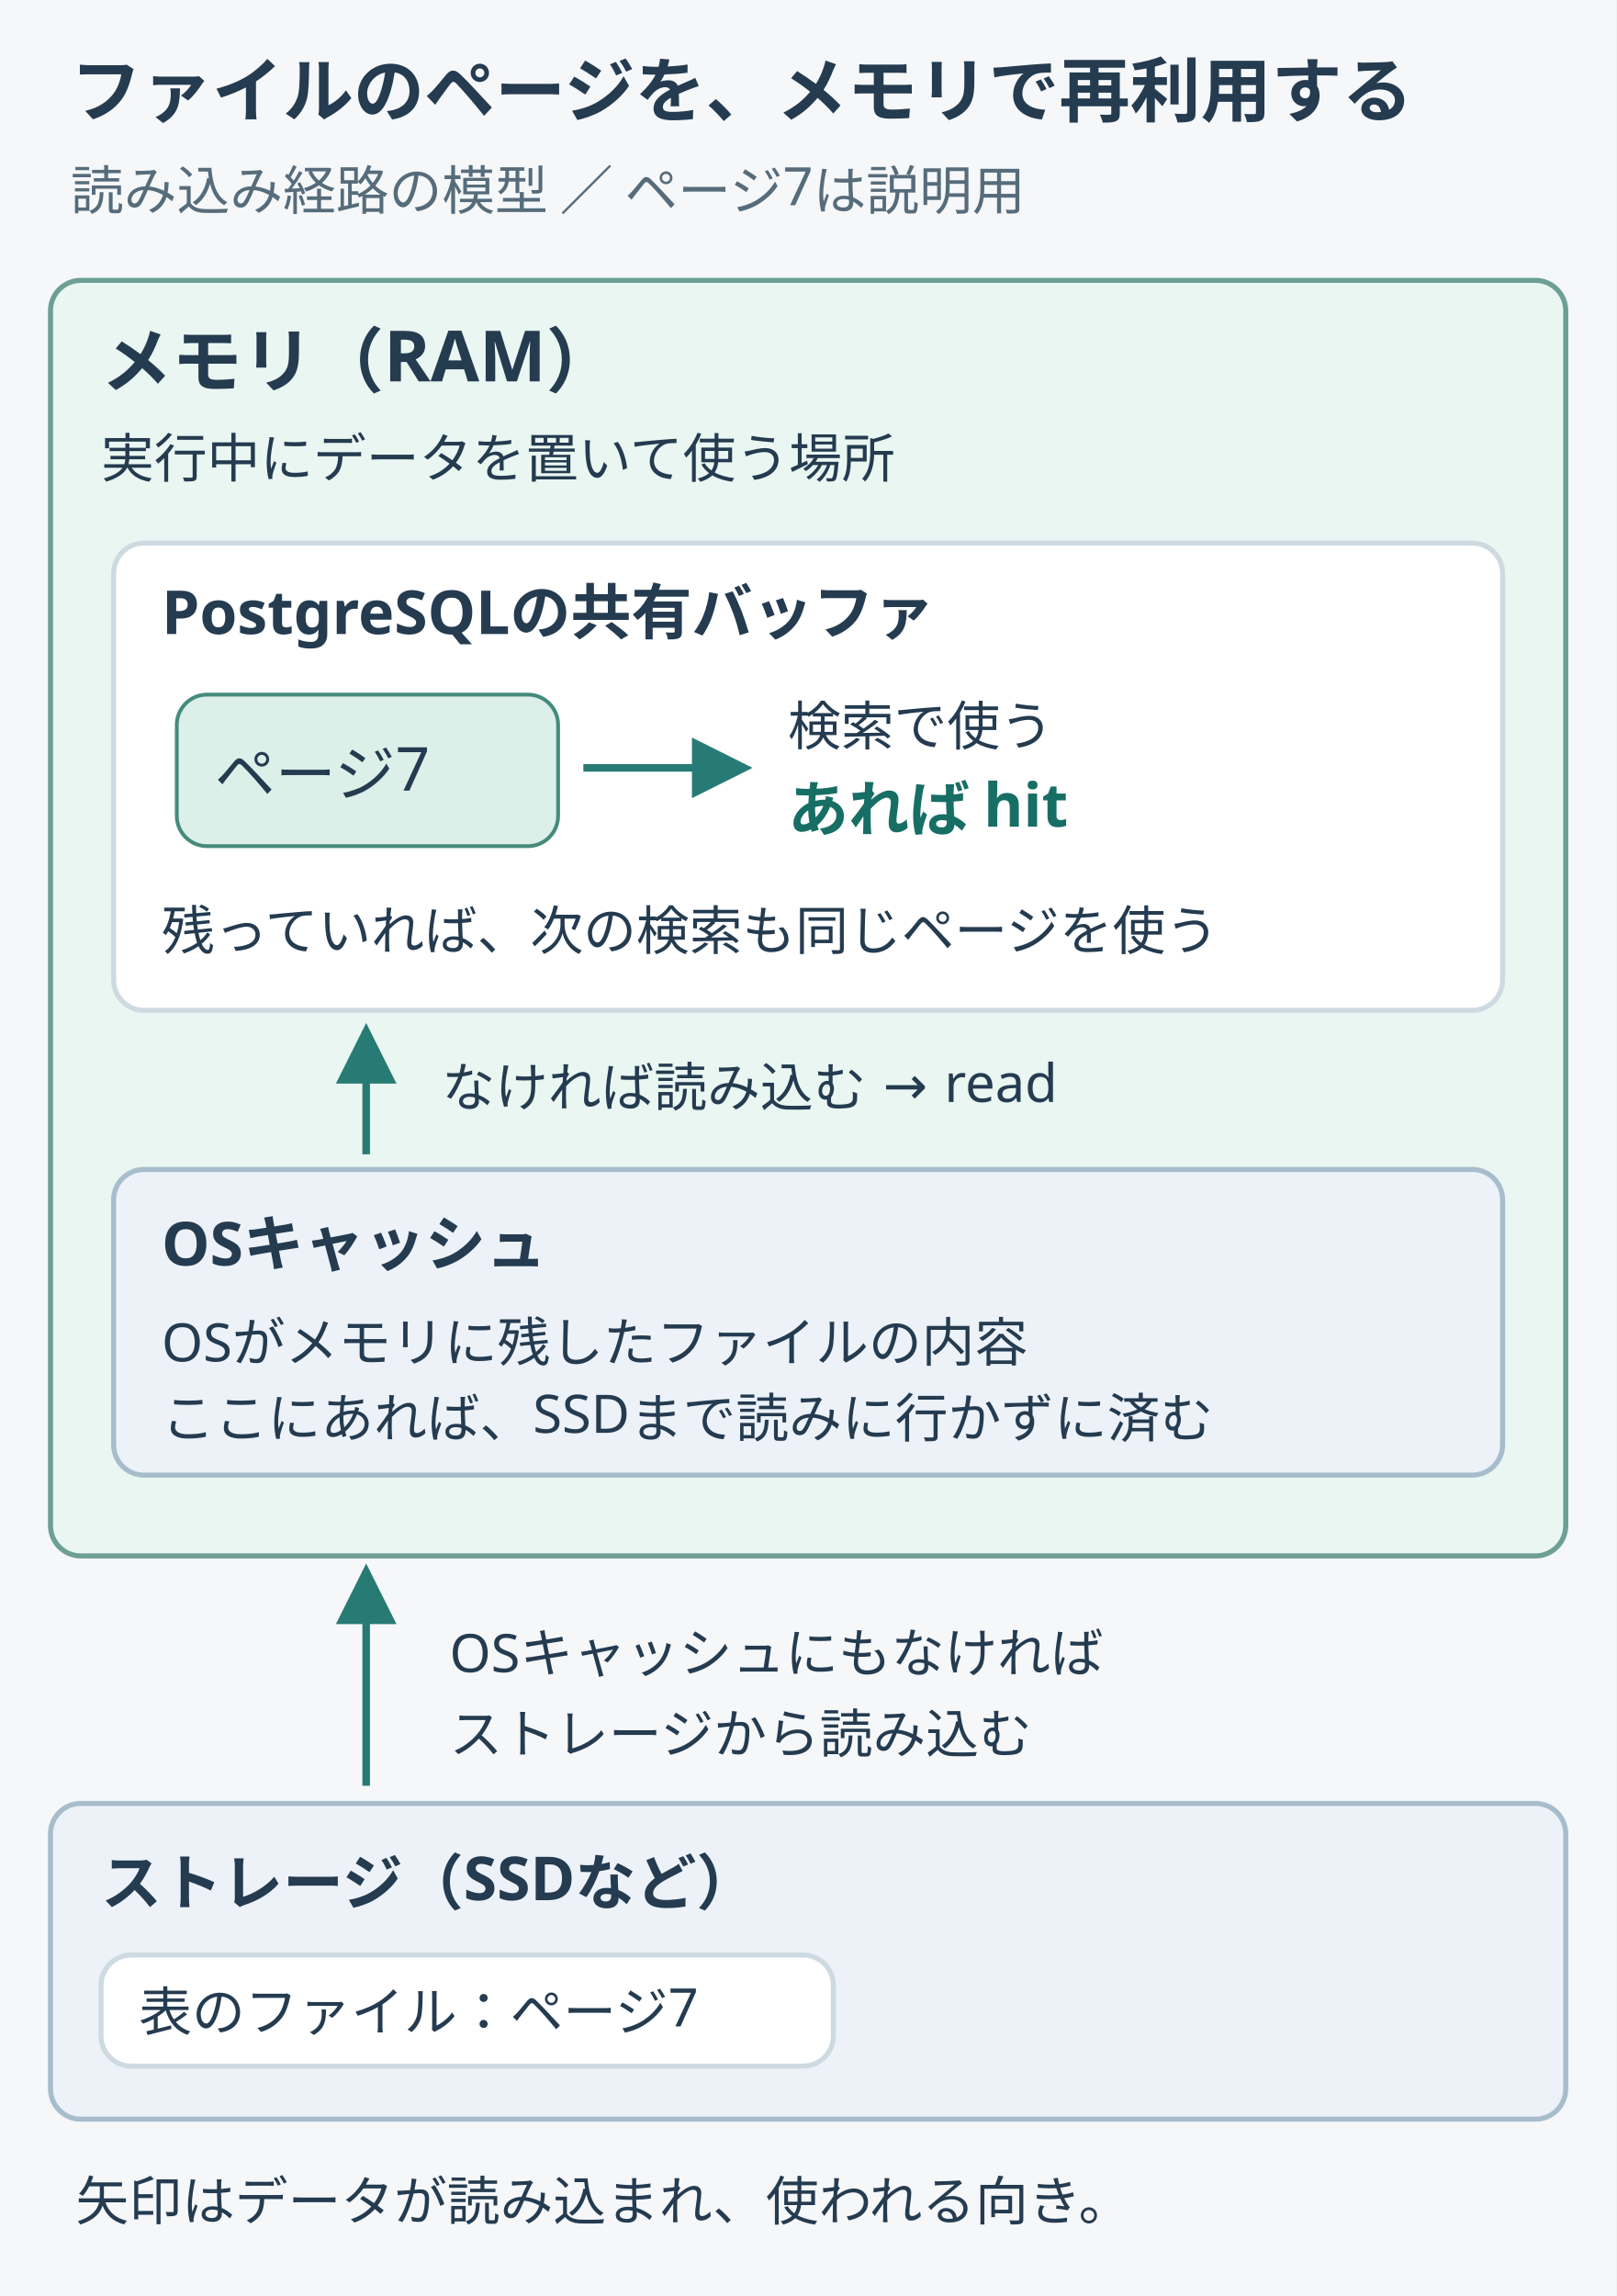
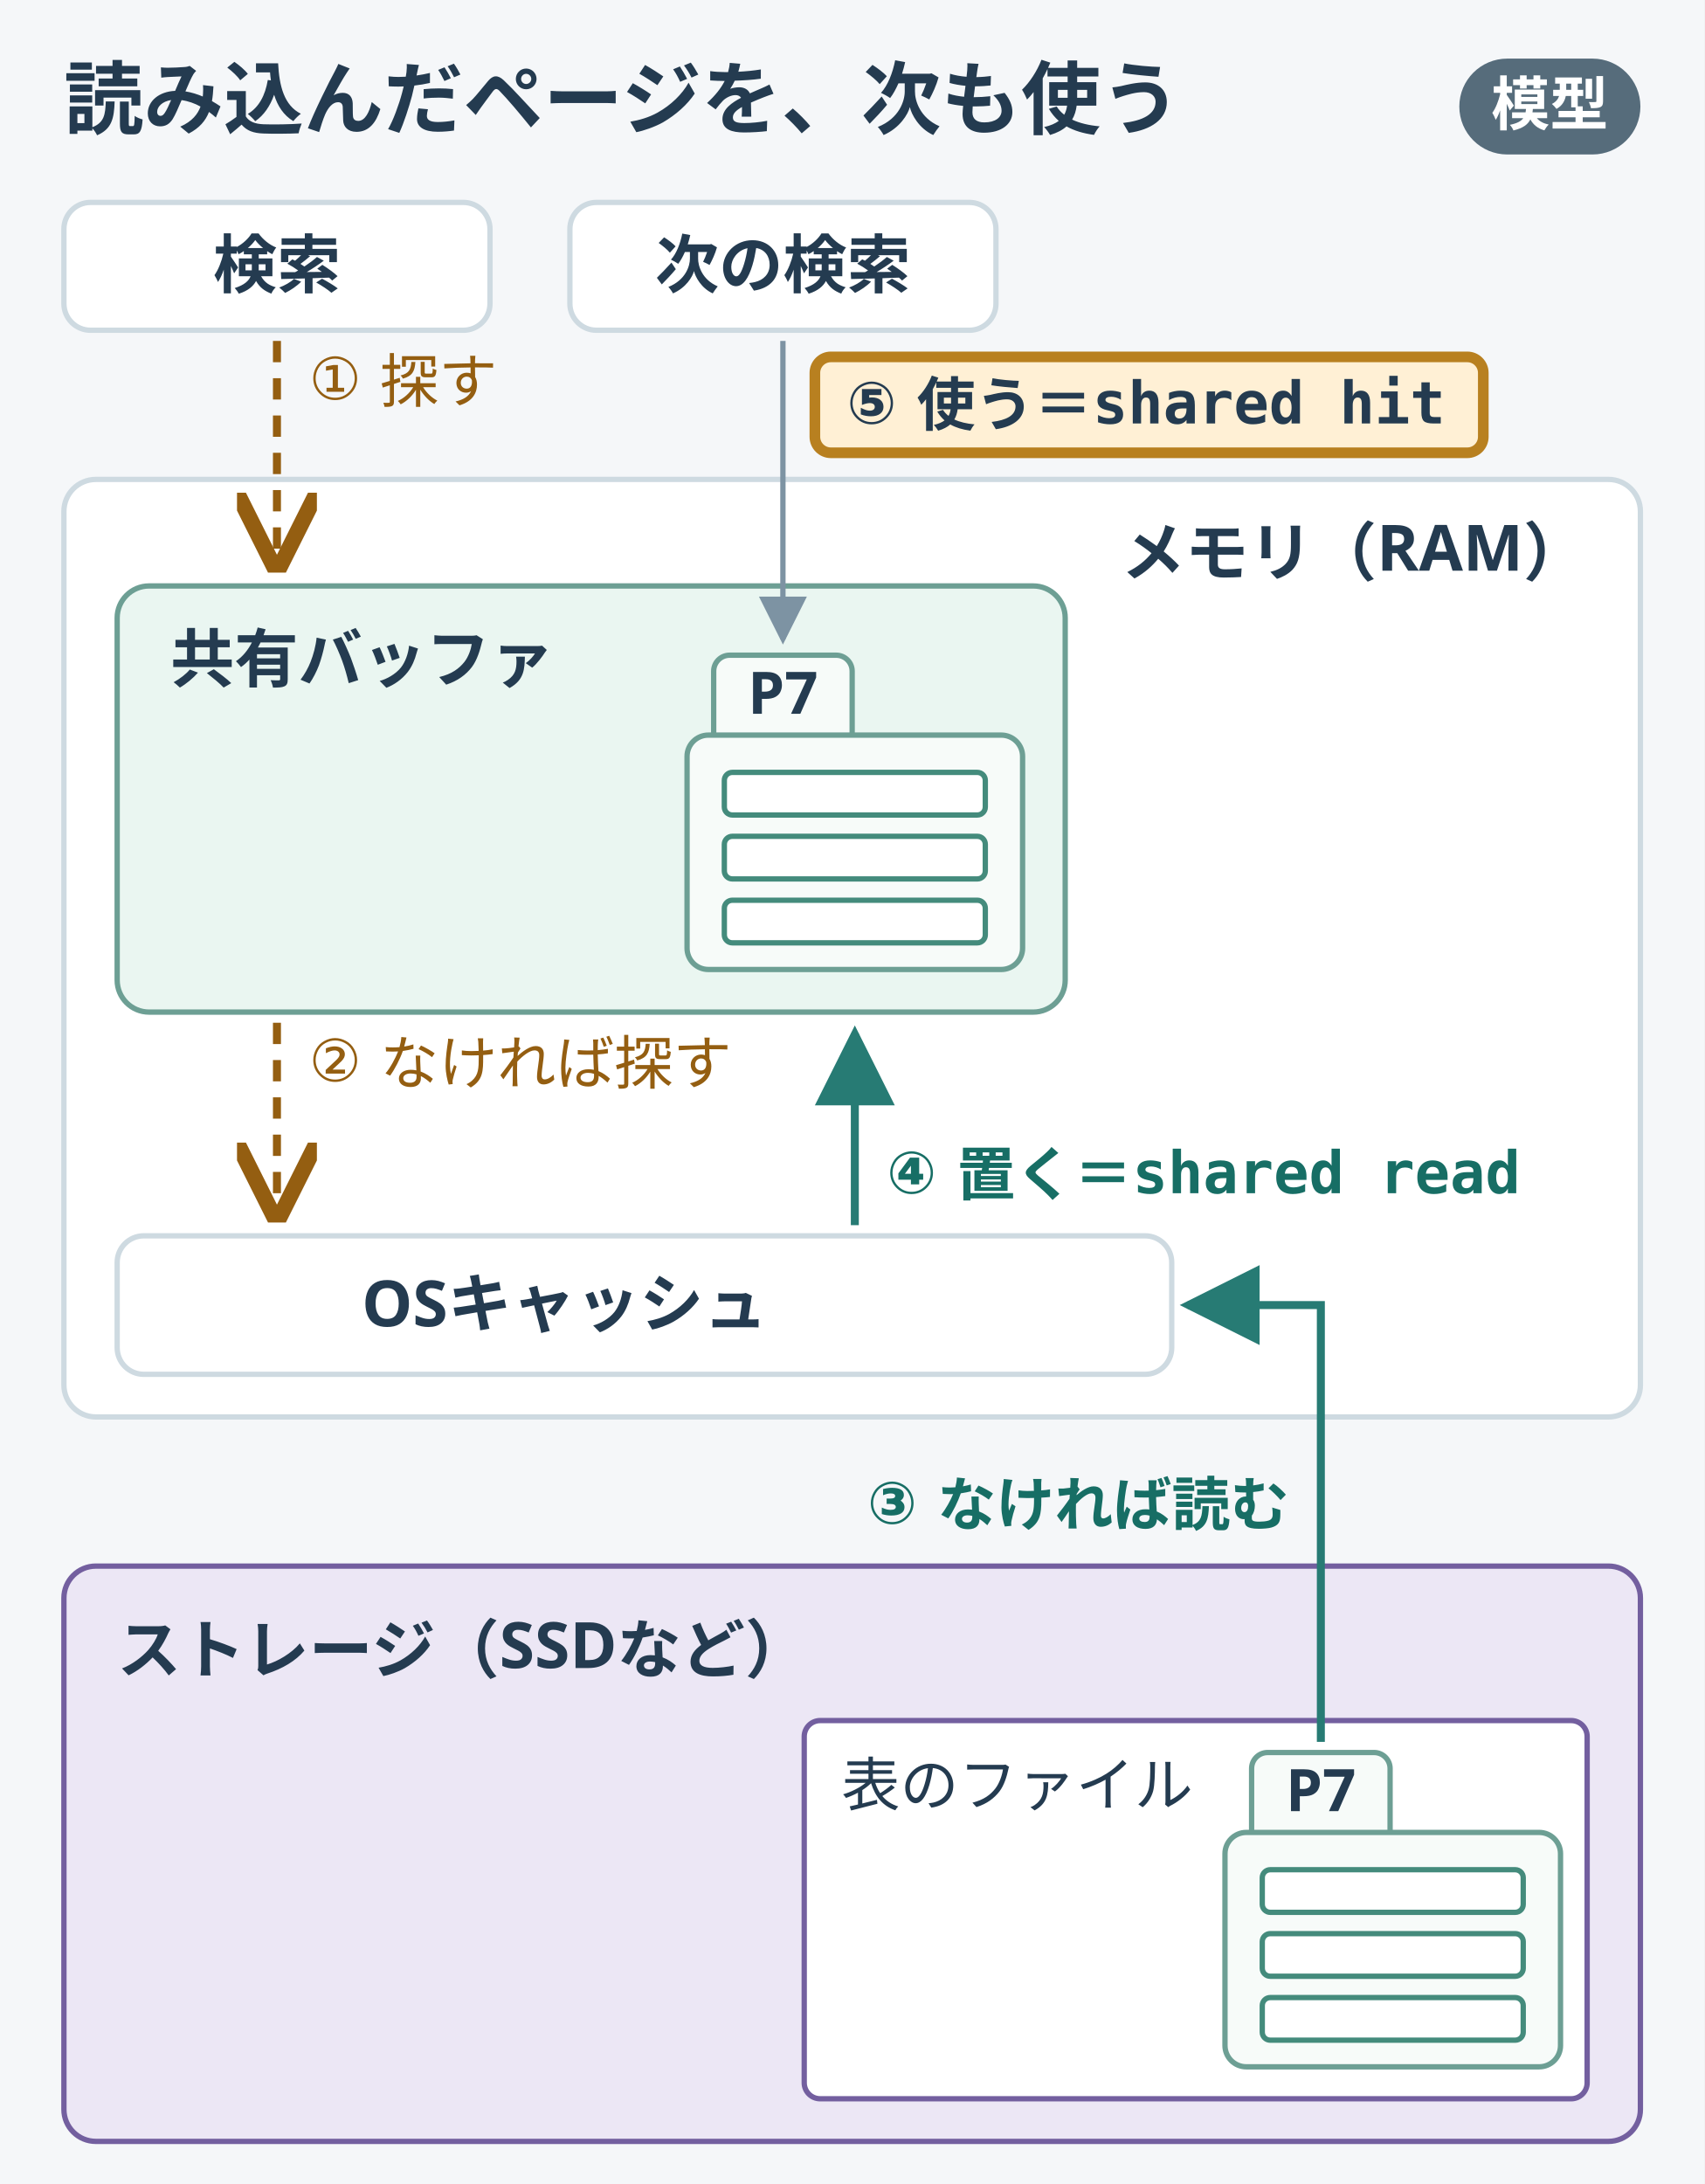
- <svg xmlns="http://www.w3.org/2000/svg" width="640" height="909" viewBox="0 0 640 909" role="img" aria-labelledby="title desc">
+ <svg xmlns="http://www.w3.org/2000/svg" width="640" height="820" viewBox="0 0 640 820" role="img" aria-labelledby="title">
  <defs>
-     <marker id="a" markerWidth="8" markerHeight="8" refX="7" refY="4" orient="auto">
-       <path d="M0 0L8 4L0 8" fill="#277b74" />
+     <marker id="flow" markerWidth="10" markerHeight="10" refX="9" refY="5" orient="auto">
+       <path d="M0 0L10 5L0 10z" fill="#277b74" />
    </marker>
-     <marker id="b" markerWidth="8" markerHeight="8" refX="7" refY="4" orient="auto">
-       <path d="M0 0L8 4L0 8" fill="#99631b" />
+     <marker id="req" markerWidth="10" markerHeight="10" refX="9" refY="5" orient="auto">
+       <path d="M0 0L10 5L0 10" fill="none" stroke="#945e11" stroke-width="2" />
+     </marker>
+     <marker id="ref" markerWidth="9" markerHeight="9" refX="8" refY="4.5" orient="auto">
+       <path d="M0 0L9 4.5L0 9z" fill="#7d93a3" />
    </marker>
  </defs>
-   <style>text{font-family:"Hiragino Sans","Noto Sans JP",sans-serif;font-size:24px;fill:#243b50} .title{font-size:28px;font-weight:700} .bold{font-weight:700} .small{font-size:21px} .value{font-size:30px;font-weight:700} .muted{font-size:21px;fill:#566c7b} .teal{fill:#176e65;font-weight:700} .panel{fill:#fff;stroke:#cedae1;stroke-width:2} .box{fill:#ecf2f8;stroke:#a7bdcc;stroke-width:2} .memory{fill:#eaf6f1;stroke:#6d9f94;stroke-width:2} .hot{fill:#fff0d5;stroke:#b88020;stroke-width:3} .row{fill:#dcefe8;stroke:#448b7c;stroke-width:1.5} .edge{fill:none;stroke:#9cabb5;stroke-width:2} .arrow{fill:none;stroke:#277b74;stroke-width:3;marker-end:url(#a)} .request{fill:none;stroke:#99631b;stroke-width:3;stroke-dasharray:7 5;marker-end:url(#b)}</style>
-   <rect width="640" height="909" fill="#f5f7f9" />
-   <text x="28" y="46" class="title">ファイルのページを、メモリで再利用する</text>
-   <text x="28" y="83" class="muted">読み込み経路の模型 ／ ページ7は説明用</text>
-   <rect x="20" y="111" width="600" height="505" rx="12" class="memory" />
-   <text x="40" y="153" class="title">メモリ（RAM）</text>
-   <text x="40" y="189" class="small">実行中にデータを置いて使う場所</text>
-   <rect x="45" y="215" width="550" height="185" rx="12" class="panel" />
-   <text x="64" y="251" class="bold">PostgreSQLの共有バッファ</text>
-   <rect x="70" y="275" width="151" height="60" rx="12" class="row" />
-   <text x="85" y="315" class="">ページ7</text>
-   <path d="M231 304 L295 304" class="arrow" />
-   <text x="312" y="295" class="small">検索で使う</text>
-   <text x="312" y="329" class="teal">あれば hit</text>
-   <text x="64" y="376" class="small">残っていれば、次の検索も同じページを使う</text>
-   <path d="M145 457 L145 408" class="arrow" />
-   <text x="175" y="438" class="small">なければ読み込む → read</text>
-   <rect x="45" y="463" width="550" height="121" rx="12" class="box" />
-   <text x="64" y="501" class="bold">OSキャッシュ</text>
-   <text x="64" y="539" class="small">OSがメモリに残したファイルの内容</text>
-   <text x="64" y="569" class="small">ここにあれば、SSDまで読みに行かずに済む</text>
-   <path d="M145 707 L145 622" class="arrow" />
-   <text x="178" y="662" class="small">OSキャッシュにもなければ</text>
-   <text x="178" y="694" class="small">ストレージから読み込む</text>
-   <rect x="20" y="714" width="600" height="125" rx="12" class="box" />
-   <text x="40" y="754" class="bold">ストレージ（SSDなど）</text>
-   <rect x="40" y="774" width="290" height="44" rx="12" class="panel" />
-   <text x="55" y="804" class="small">表のファイル：ページ7</text>
-   <text x="30" y="879" class="small">矢印はデータが読み込まれ、使われる向き。</text>
+   <style>
+ text{font-family:"Hiragino Sans","Noto Sans JP",sans-serif;font-size:24px;fill:#243b50}
+ .h{font-size:30px;font-weight:700}.b{font-weight:700}.s{font-size:22px}.m{font-size:22px;fill:#566c7b}
+ .mono{font-family:ui-monospace,Menlo,monospace;font-size:22px}.tag{font-size:22px;font-weight:700;fill:#fff}
+ .teal{fill:#176e65}.brown{fill:#945e11}.real{fill:#176e65}.model{fill:#566c7b}
+ .panel{fill:#fff;stroke:#cedae1;stroke-width:2}.node{fill:#ecf2f8;stroke:#56738a;stroke-width:2}
+ .row{fill:#fff;stroke:#448b7c;stroke-width:2}.match{fill:#fff;stroke:#176e65;stroke-width:4}
+ .page{fill:#f7fbf9;stroke:#6d9f94;stroke-width:2}.ipage{fill:#f4f6f8;stroke:#6b7f8e;stroke-width:2}
+ .band{fill:#d5dde3;stroke:#92a7b5;stroke-width:2}.skip{fill:none;stroke:#b5c2cc;stroke-width:2;stroke-dasharray:6 5}
+ .hot{fill:#fff0d5;stroke:#b88020;stroke-width:4}.ghost{fill:#f5f7f9;stroke:#b5c2cc;stroke-width:2;stroke-dasharray:6 5}
+ .flow{fill:none;stroke:#277b74;stroke-width:3;marker-end:url(#flow)}.req{fill:none;stroke:#945e11;stroke-width:3;stroke-dasharray:8 6;marker-end:url(#req)}
+ .ref{fill:none;stroke:#7d93a3;stroke-width:2;marker-end:url(#ref)}.step{fill:#fff;stroke:#243b50;stroke-width:2.5}
+ .spine{fill:#e9f3f4;stroke:#243b50;stroke-width:1.5}
+ .work{fill:#fff;stroke:#56738a;stroke-width:2;stroke-dasharray:8 5}.val{fill:#dcefe8;stroke:#448b7c;stroke-width:2}.buffer{fill:#eaf6f1;stroke:#6d9f94;stroke-width:2}
+ .route{fill:#f4f6f8;stroke:#243b50;stroke-width:3}.leader{fill:none;stroke:#56738a;stroke-width:2}
+ .storage{fill:#ece7f5;stroke:#735f9f;stroke-width:2}.file{fill:#fff;stroke:#735f9f;stroke-width:2}
+   </style>
+   <rect width="640" height="820" fill="#f5f7f9" />
+   <text x="24" y="48" class="h">読み込んだページを、次も使う</text>
+   <rect x="548" y="22" width="68" height="36" rx="18" class="model" />
+   <text x="582" y="47" text-anchor="middle" class="tag">模型</text>
+   <g id="searches">
+     <rect x="24" y="76" width="160" height="48" rx="10" class="panel" />
+     <text x="104" y="108" text-anchor="middle" class="b">検索</text>
+     <rect x="214" y="76" width="160" height="48" rx="10" class="panel" />
+     <text x="294" y="108" text-anchor="middle" class="b">次の検索</text>
+   </g>
+   <g id="memory">
+     <rect x="24" y="180" width="592" height="352" rx="12" class="panel" />
+     <text x="596" y="216" text-anchor="end" class="b">メモリ（RAM）</text>
+     <rect x="44" y="220" width="356" height="160" rx="12" class="buffer" />
+     <text x="64" y="256" class="b">共有バッファ</text>
+     <rect x="268" y="246" width="52" height="36" rx="6" class="page" />
+     <rect x="258" y="276" width="126" height="88" rx="8" class="page" />
+     <rect x="272" y="290" width="98" height="16" rx="3" class="row" />
+     <rect x="272" y="314" width="98" height="16" rx="3" class="row" />
+     <rect x="272" y="338" width="98" height="16" rx="3" class="row" />
+     <text x="294" y="268" text-anchor="middle" class="s b">P7</text>
+     <rect x="44" y="464" width="396" height="52" rx="10" class="panel" />
+     <text x="212" y="498" text-anchor="middle" class="b">OSキャッシュ</text>
+   </g>
+   <g id="storage">
+     <rect x="24" y="588" width="592" height="216" rx="12" class="storage" />
+     <text x="44" y="628" class="b">ストレージ（SSDなど）</text>
+     <rect x="302" y="646" width="294" height="142" rx="6" class="file" />
+     <text x="316" y="678" class="s">表のファイル</text>
+     <rect x="470" y="658" width="52" height="36" rx="6" class="page" />
+     <rect x="460" y="688" width="126" height="88" rx="8" class="page" />
+     <rect x="474" y="702" width="98" height="16" rx="3" class="row" />
+     <rect x="474" y="726" width="98" height="16" rx="3" class="row" />
+     <rect x="474" y="750" width="98" height="16" rx="3" class="row" />
+     <text x="496" y="680" text-anchor="middle" class="s b">P7</text>
+   </g>
+   <g id="route">
+     <path d="M104 128 V212" class="req" />
+     <text x="116" y="150" class="s brown">① 探す</text>
+     <path d="M104 384 V456" class="req" />
+     <text x="116" y="406" class="s brown">② なければ探す</text>
+     <path d="M496 654 V490 H446" class="flow" />
+     <text x="484" y="572" text-anchor="end" class="s b teal">③ なければ読む</text>
+     <path d="M321 460 V388" class="flow" />
+     <text x="333" y="448" class="s b teal">④ 置く＝<tspan class="mono">shared read</tspan>
+     </text>
+     <path d="M294 128 V240" class="ref" />
+     <rect x="306" y="134" width="251" height="36" rx="6" class="hot" />
+     <text x="318" y="159" class="s b">⑤ 使う＝<tspan class="mono">shared hit</tspan>
+     </text>
+   </g>
</svg>
